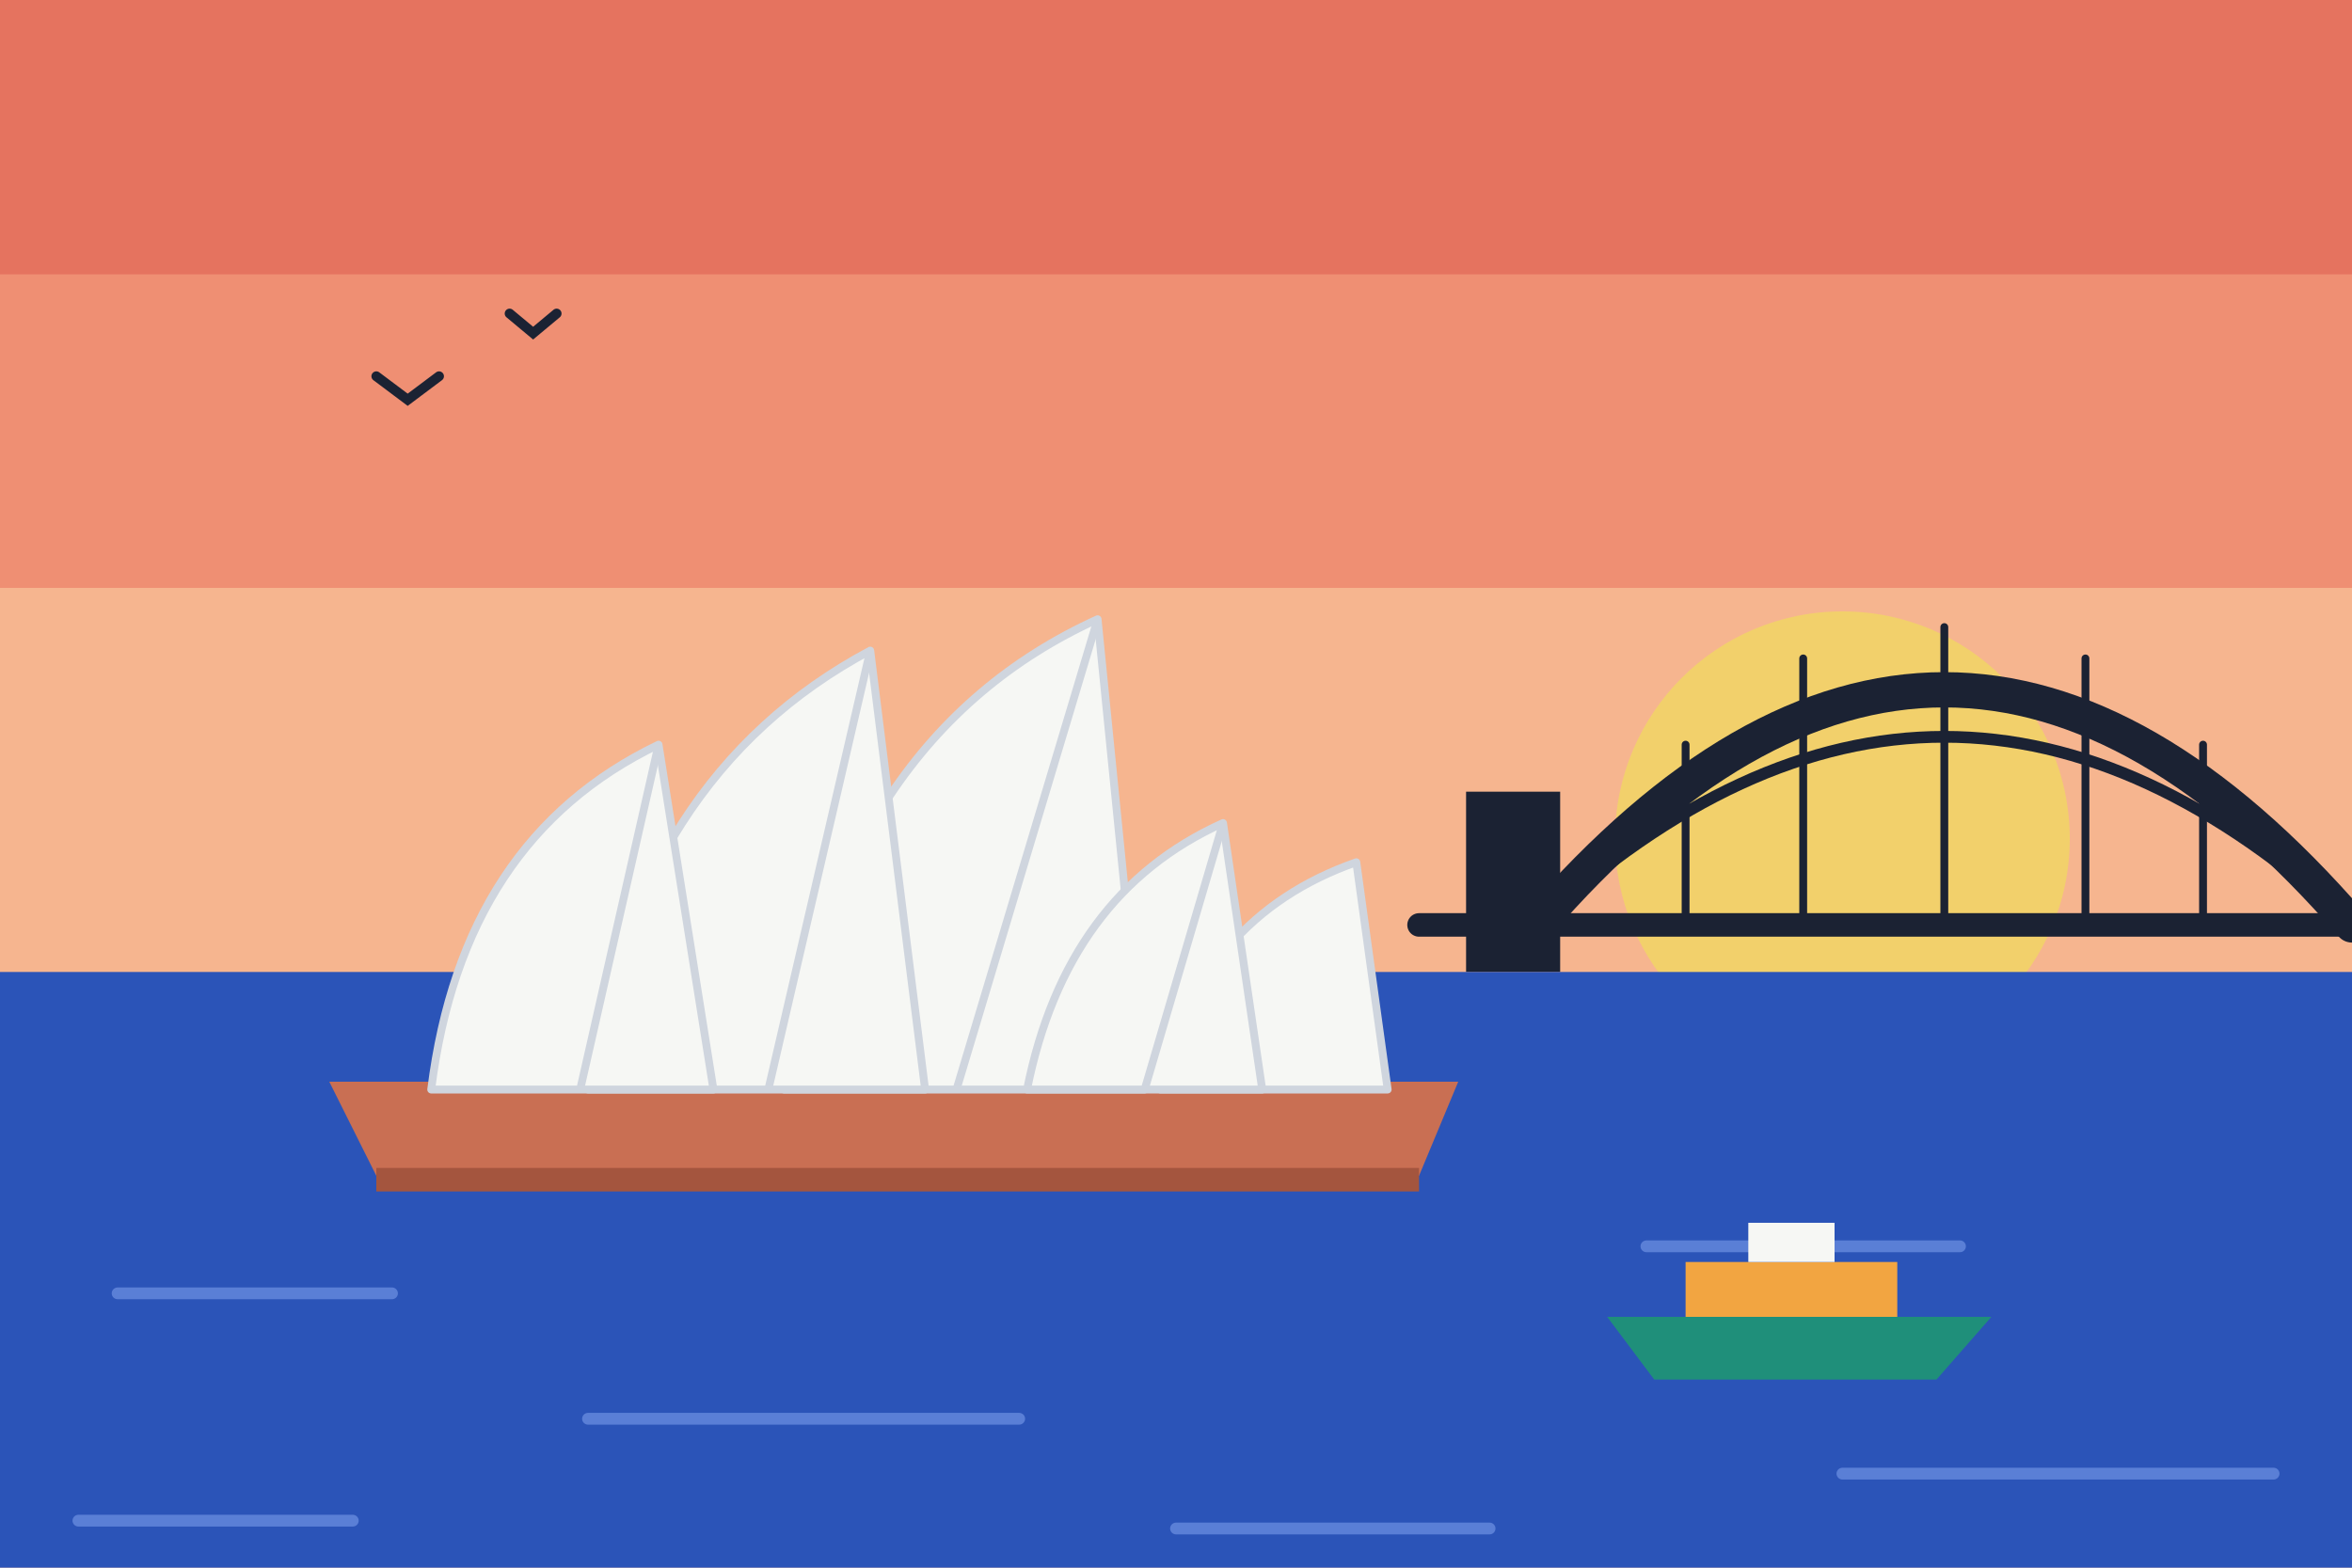
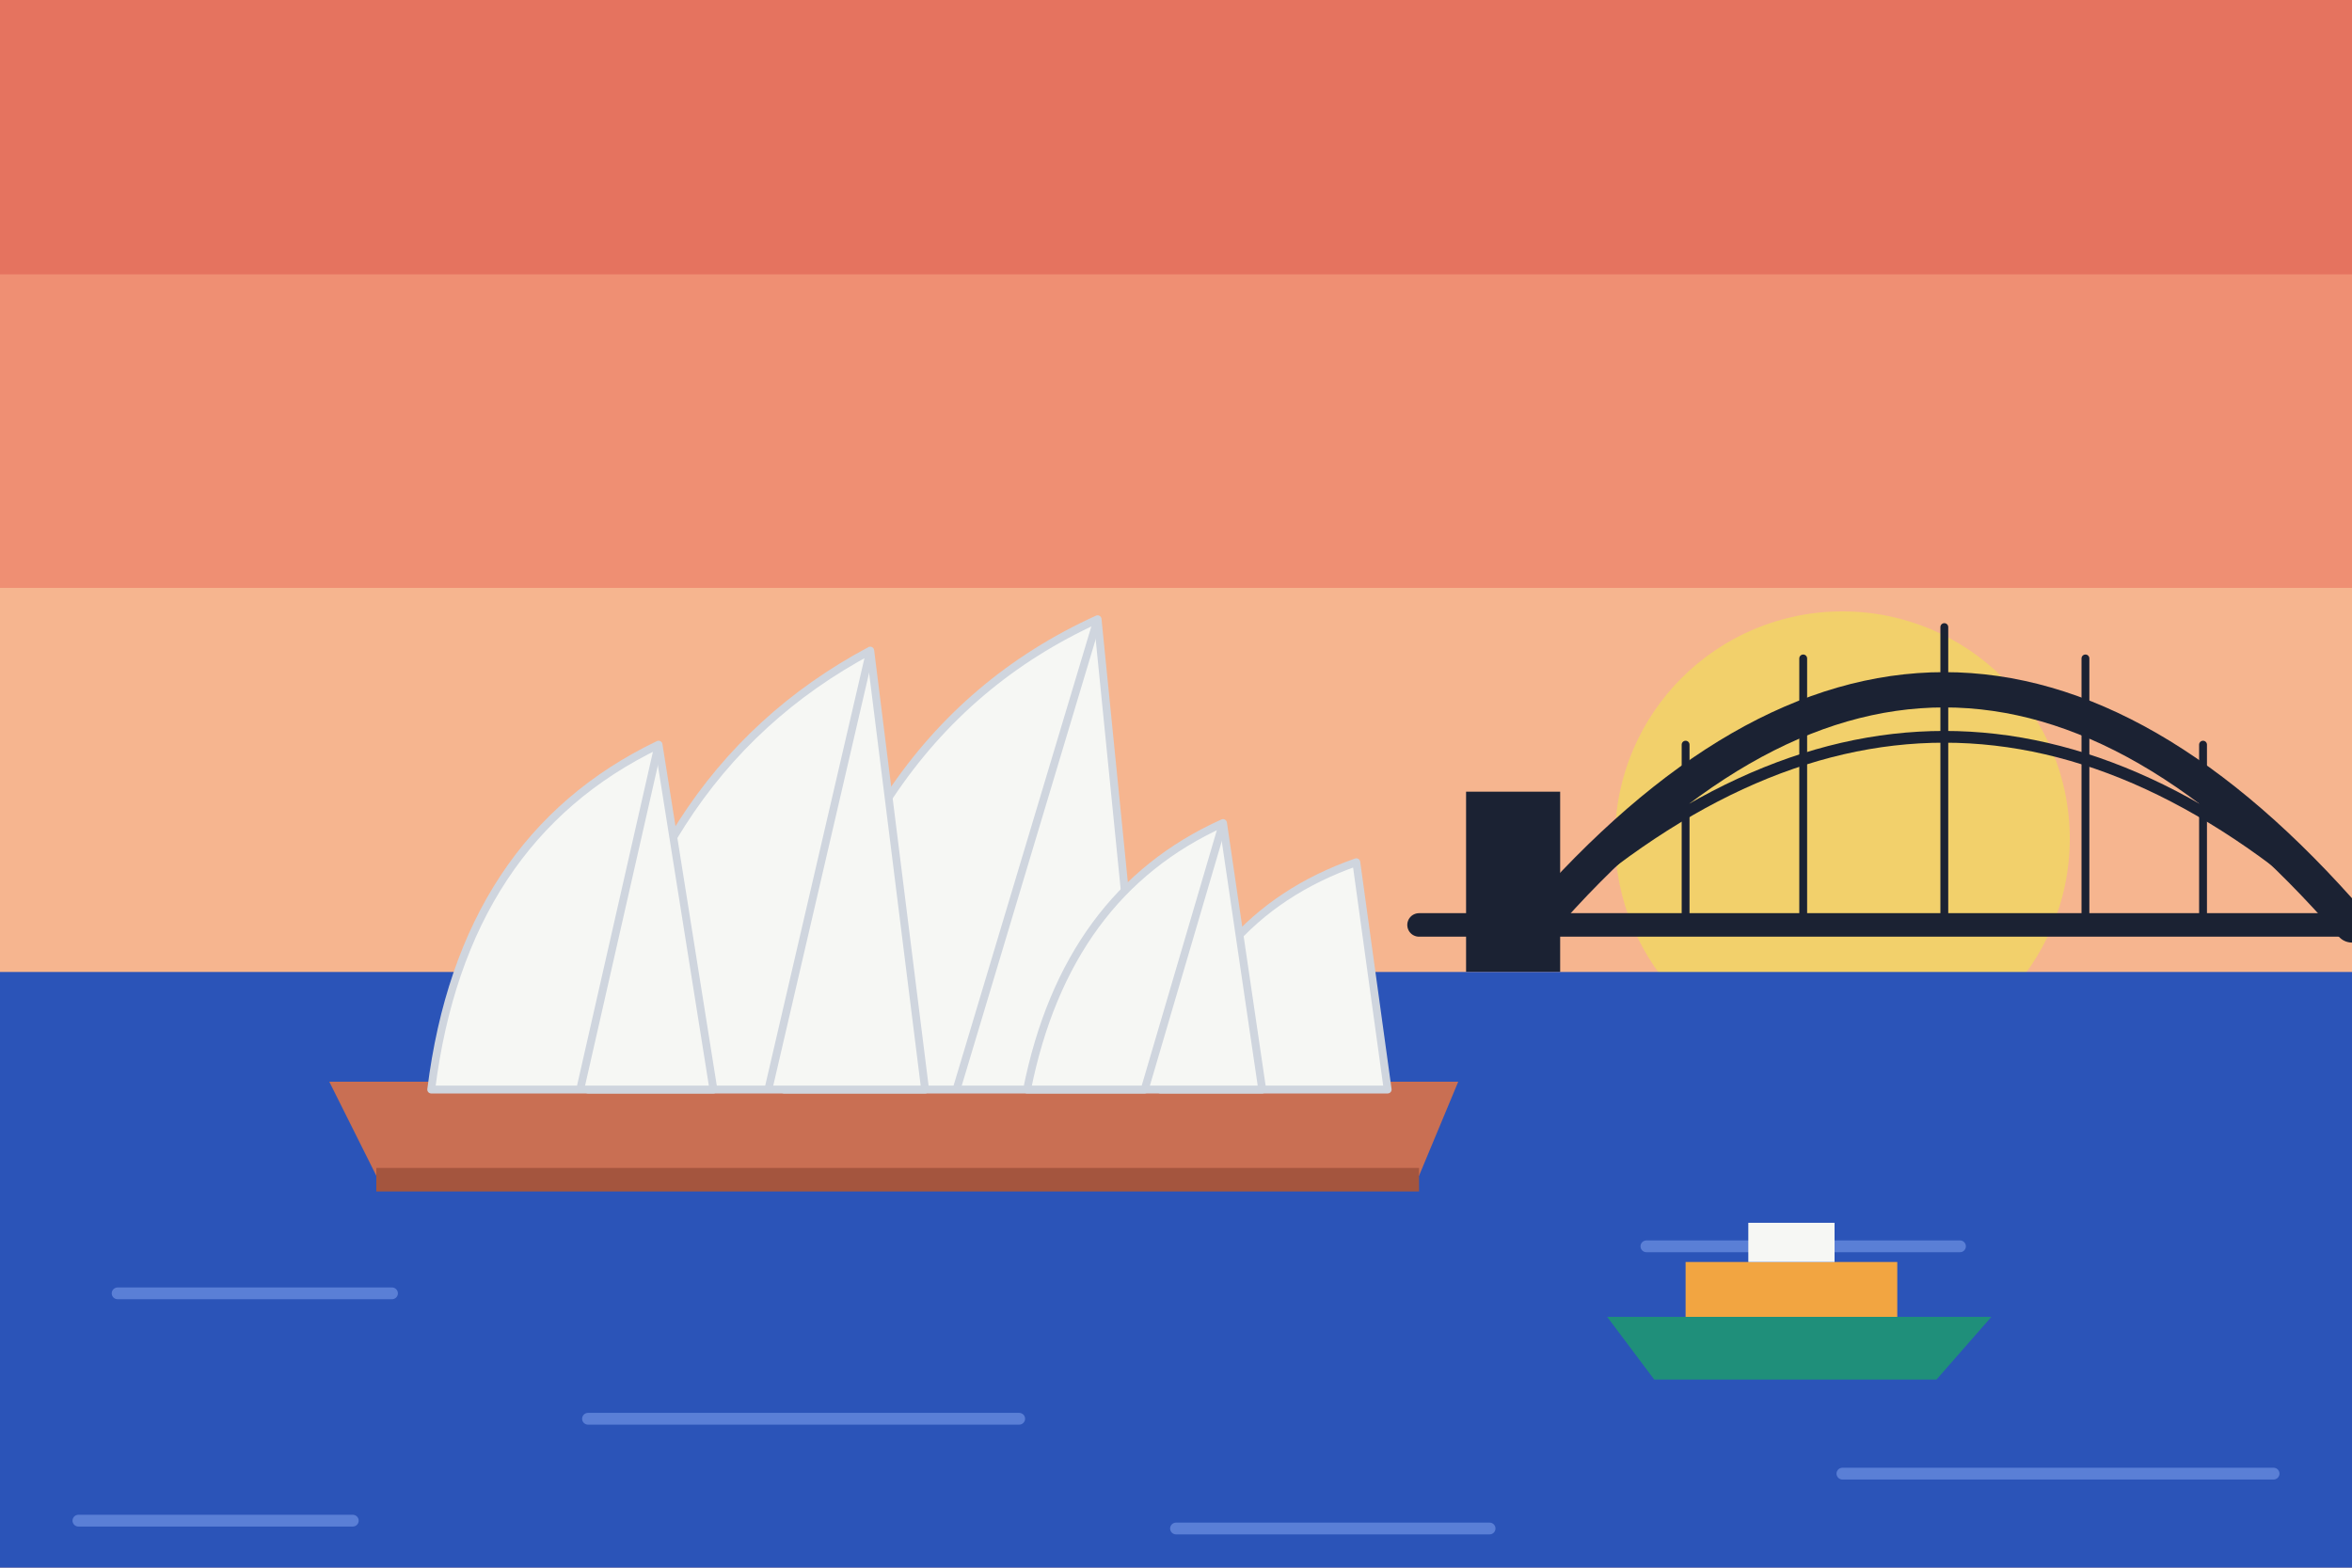
<svg xmlns="http://www.w3.org/2000/svg" viewBox="0 0 600 400" preserveAspectRatio="xMidYMid slice" role="img">
  <rect width="600" height="400" fill="#f6b58f" />
  <rect width="600" height="150" fill="#ef8f73" />
  <rect width="600" height="70" fill="#e5735f" />
  <circle cx="470" cy="214" r="58" fill="#f2d06b" />
  <g fill="none" stroke="#1b2233" stroke-linecap="round">
    <path d="M392 236 Q496 116 600 236" stroke-width="9" />
    <path d="M392 236 Q496 140 600 236" stroke-width="3" />
    <path d="M362 236 H610" stroke-width="6" />
    <g stroke-width="2">
      <path d="M430 236 V190" />
      <path d="M460 236 V168" />
      <path d="M496 236 V160" />
      <path d="M532 236 V168" />
      <path d="M562 236 V190" />
    </g>
  </g>
  <rect x="374" y="202" width="24" height="46" fill="#1b2233" />
  <rect y="248" width="600" height="152" fill="#2b54b8" />
  <g stroke="#5a7fd6" stroke-width="3" stroke-linecap="round">
    <path d="M30 330 H100" />
    <path d="M150 362 H260" />
    <path d="M420 318 H500" />
    <path d="M470 376 H580" />
    <path d="M20 388 H90" />
    <path d="M300 390 H380" />
  </g>
  <path d="M84 276 H372 L362 300 H96 Z" fill="#c96f53" />
  <rect x="96" y="298" width="266" height="6" fill="#a4553e" />
  <g fill="#f6f7f4" stroke="#cfd5de" stroke-width="2" stroke-linejoin="round">
    <path d="M200 278 Q214 188 280 158 L292 278 Z" />
    <path d="M150 278 Q162 198 222 166 L236 278 Z" />
    <path d="M110 278 Q118 214 168 190 L182 278 Z" />
    <path d="M296 278 Q306 234 346 220 L354 278 Z" />
    <path d="M262 278 Q272 228 312 210 L322 278 Z" />
  </g>
  <g stroke="#cfd5de" stroke-width="2" fill="none">
    <path d="M280 158 L244 278" />
    <path d="M222 166 L196 278" />
    <path d="M168 190 L148 278" />
    <path d="M312 210 L292 278" />
  </g>
  <path d="M410 336 H508 L494 352 H422 Z" fill="#1f8f7a" />
  <rect x="430" y="322" width="54" height="14" fill="#f2a541" />
  <rect x="446" y="312" width="22" height="10" fill="#f6f7f4" />
-   <g fill="none" stroke="#1b2233" stroke-width="2.5" stroke-linecap="round">
-     <path d="M96 96 l8 6 l8 -6" />
-     <path d="M130 80 l6 5 l6 -5" />
-   </g>
</svg>
